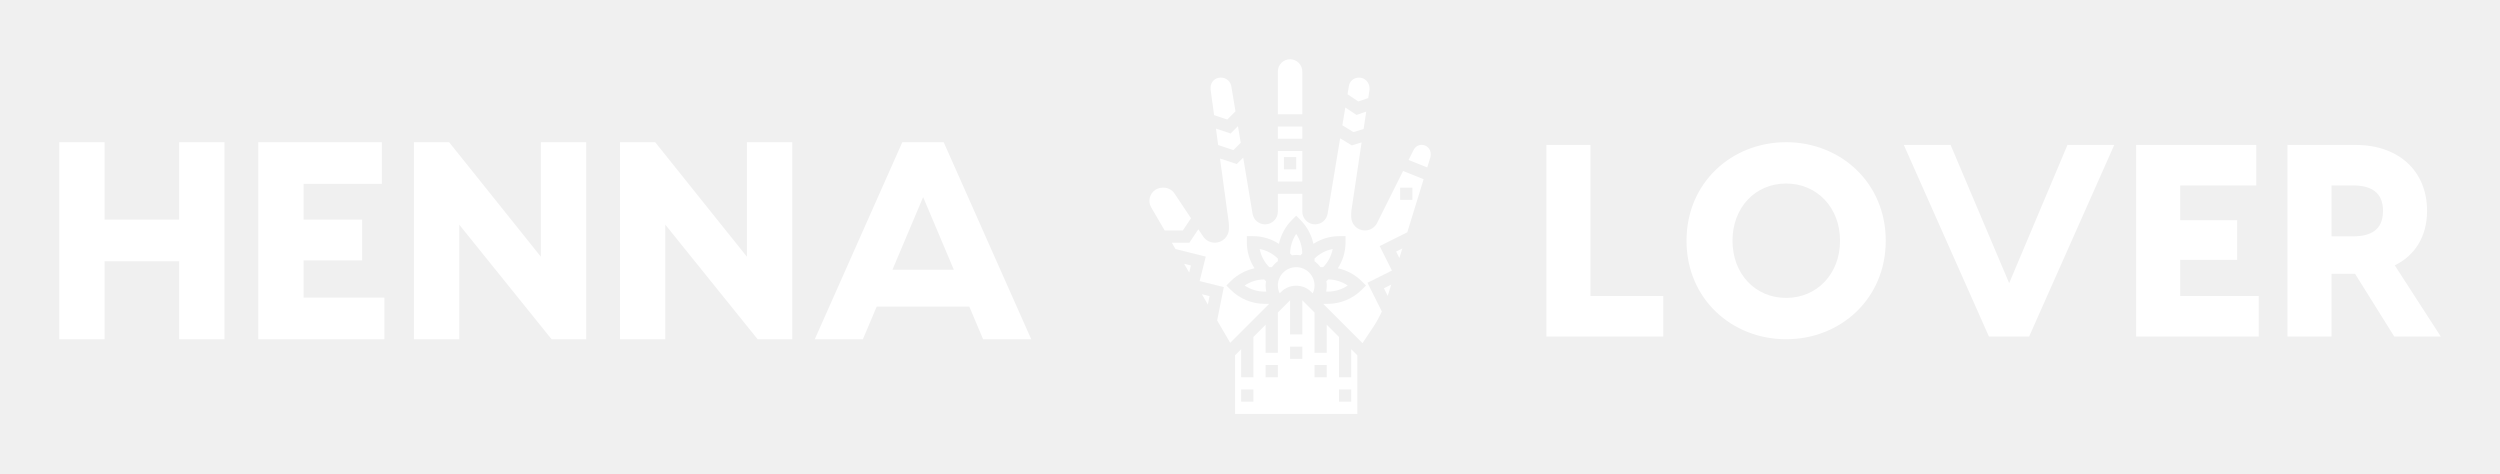
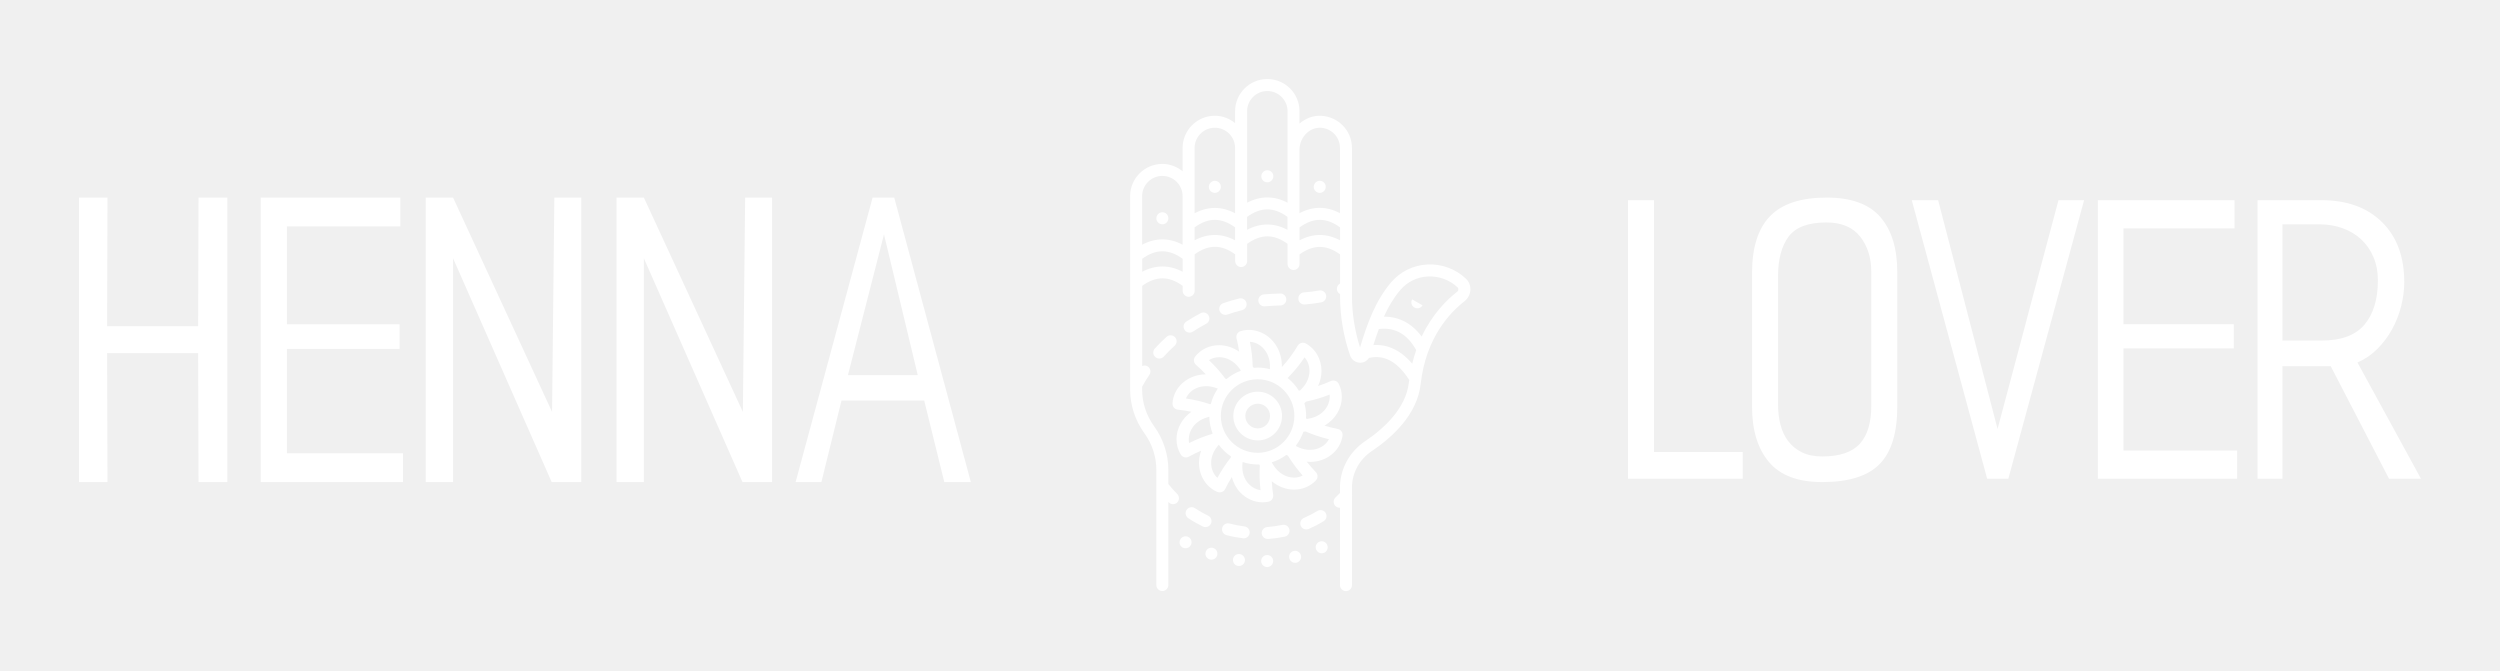
- <svg xmlns="http://www.w3.org/2000/svg" version="1.1" width="3149.273" height="596.063" viewBox="0 0 3149.273 596.063">
-   <g transform="scale(7.463634) translate(10, 10)">
-     <defs id="SvgjsDefs3596" />
-     <g id="SvgjsG3597" featureKey="nameLeftFeature-0" transform="matrix(2.375486,0,0,2.375486,-2.850583,-0.2529156)" fill="#fff">
-       <path d="M9.72 6 l3.22 0 l0 14 l-3.22 0 l0 -5.54 l-5.3 0 l0 5.54 l-3.22 0 l0 -14 l3.22 0 l0 5.5 l5.3 0 l0 -5.5 z M18.56 17.04 l5.74 0 l0 2.96 l-6.14 0 l-2.82 0 l0 -14 l3.22 0 l5.56 0 l0 2.96 l-5.56 0 l0 2.54 l4.16 0 l0 2.9 l-4.16 0 l0 2.64 z M35.42 6 l3.22 0 l0 14 l-2.46 0 l-6.56 -8.14 l0 8.14 l-3.22 0 l0 -14 l2.5 0 l6.52 8.14 l0 -8.14 z M50.06 6 l3.22 0 l0 14 l-2.46 0 l-6.56 -8.14 l0 8.14 l-3.22 0 l0 -14 l2.5 0 l6.52 8.14 l0 -8.14 z M66.84 20 l-0.98 -2.32 l-6.58 0 l-0.98 2.32 l-3.42 0 l6.22 -14 l2.94 0 l6.22 14 l-3.42 0 z M60.4 15.06 l4.36 0 l-2.18 -5.16 z" />
+ <svg xmlns="http://www.w3.org/2000/svg" version="1.1" width="3202.471" height="858.475" viewBox="0 0 3202.471 858.475">
+   <g transform="scale(10.12353) translate(10, 10)">
+     <defs id="SvgjsDefs2612" />
+     <g id="SvgjsG2613" featureKey="nameLeftFeature-0" transform="matrix(2.4,0,0,2.4,0,3.000003)" fill="#fff">
+       <path d="M7.82 20 l-1.52 0 l-0.02 -6.8 l-4.8 0 l0.02 6.8 l-1.5 0 l0 -15 l1.5 0 l-0.02 6.78 l4.8 0 l0.02 -6.78 l1.52 0 l0 15 z M17.08 20 l-7.5 0 l0 -15 l7.36 0 l0 1.52 l-5.98 0 l0 5.16 l5.94 0 l0 1.3 l-5.94 0 l0 5.5 l6.12 0 l0 1.52 z M26.48 20 l-1.56 0 l-5.2 -11.8 l0 11.8 l-1.44 0 l0 -15 l1.44 0 l5.22 11.3 l0.12 -11.3 l1.42 0 l0 15 z M36.54 20 l-1.56 0 l-5.2 -11.8 l0 11.8 l-1.44 0 l0 -15 l1.44 0 l5.22 11.3 l0.12 -11.3 l1.42 0 l0 15 z M47.02 20 l-1.4 0 l-1.06 -4.3 l-4.36 0 l-1.06 4.3 l-1.36 0 l4.06 -15 l1.14 0 z M44.22 14.36 l-1.78 -7.42 l-1.9 7.42 l3.68 0 z" />
    </g>
-     <g id="SvgjsG3598" featureKey="inlineSymbolFeature-0" transform="matrix(1.032108,0,0,1.032108,174.711,-3.096323)" fill="#fff">
+     <g id="SvgjsG2614" featureKey="inlineSymbolFeature-0" transform="matrix(1.012342,0,0,1.012342,117.0759,-5.061709)" fill="#fff">
      <g>
-         <polygon points="19.875,14.345 20.24,17.026 22.729,17.855 23.93,16.656 23.477,13.938 22.271,15.145  " />
-         <path d="M15.798,29l-2.696-4.043C12.703,24.357,12.034,24,11.314,24h-0.166C9.964,24,9,24.964,9,26.148   c0,0.38,0.102,0.755,0.293,1.084L11.491,31h2.974L15.798,29z" />
-         <path d="M19.574,12.137l2.156,0.718l1.343-1.342L22.391,7.42C22.253,6.598,21.54,6,20.694,6c-0.498,0-0.908,0.17-1.217,0.479   S19,7.197,19,7.633v0.184c0,0.077,0.005,0.153,0.016,0.229L19.574,12.137z" />
-         <polygon points="15.501,37.874 15.787,36.728 14.669,36.448  " />
-         <polygon points="18.557,43.114 18.832,41.739 17.571,41.424  " />
-         <rect x="30" y="14" width="4" height="2" />
-         <path d="M34,18h-4v5h4V18z M33,21h-2v-2h2V21z" />
-         <path d="M44.786,9.351l0.195-1.3C44.994,7.964,45,7.882,45,7.798C45,6.769,44.229,6,43.281,6c-0.857,0-1.529,0.569-1.66,1.354   l-0.229,1.373l1.755,1.17L44.786,9.351z" />
-         <polygon points="44.028,14.402 44.453,11.57 42.853,12.104 41.032,10.89 40.547,13.799 42.363,14.912  " />
-         <path d="M34,5c0-1.103-0.897-2-2-2s-2,0.897-2,2v7h4V5z" />
-         <path d="M42,55h-2v-6.586l-2-2V51h-2v-6.586l-2-2V48h-2v-5.586l-2,2V51h-2v-4.586l-2,2V55h-2v-4.586l-1,1V61h20v-9.586l-1-1V55z    M26,59h-2v-2h2V59z M30,55h-2v-2h2V55z M34,52h-2v-2h2V52z M38,55h-2v-2h2V55z M42,59h-2v-2h2V59z" />
-         <path d="M36,36h-0.031c0.393,0.292,0.739,0.638,1.031,1.031V37h0.407c0.81-0.828,1.348-1.852,1.561-2.968   c-1.115,0.213-2.139,0.751-2.968,1.56V36z" />
-         <path d="M29,37v0.031c0.292-0.393,0.638-0.739,1.031-1.031H30v-0.407c-0.828-0.81-1.852-1.348-2.968-1.561   c0.213,1.115,0.751,2.139,1.56,2.968H29z" />
-         <path d="M28.051,39.294l-0.289-0.289c-1.138,0.013-2.256,0.364-3.194,0.995c0.957,0.644,2.1,1,3.261,1h0.273   C28.035,40.674,28,40.34,28,40c0-0.25,0.038-0.489,0.074-0.729L28.051,39.294z" />
-         <path d="M33,31.567c-0.631,0.939-0.982,2.056-0.995,3.195l0.289,0.289l-0.023,0.023C32.511,35.038,32.75,35,33,35   s0.489,0.038,0.729,0.074l-0.023-0.023l0.289-0.289C33.982,33.624,33.631,32.506,33,31.567z" />
-         <path d="M30,40c0,0.454,0.11,0.888,0.3,1.286L30.586,41c1.289-1.289,3.539-1.289,4.828,0l0.286,0.286C35.89,40.888,36,40.454,36,40   c0-1.654-1.346-3-3-3S30,38.346,30,40z" />
-         <polygon points="49.873,35.511 50.357,33.94 49.342,34.447  " />
-         <path d="M53.528,17c-0.562,0-1.066,0.312-1.317,0.813l-0.831,1.661l3.052,1.221l0.503-1.634C54.978,18.921,55,18.774,55,18.628   v-0.156C55,17.66,54.34,17,53.528,17z" />
-         <path d="M46.235,29.765C45.854,30.526,45.088,31,44.236,31C43.003,31,42,29.997,42,28.764v-0.672c0-0.108,0.009-0.218,0.024-0.326   l1.675-11.172l-1.614,0.494l-1.894-1.161L38.137,28.26C37.969,29.269,37.105,30,36.083,30C34.935,30,34,29.065,34,27.917V25h-4   v2.917C30,29.065,29.065,30,27.917,30c-1.022,0-1.886-0.729-2.053-1.734l-1.531-9.185l-1.063,1.064l-2.729-0.91l1.438,10.543   C21.993,29.883,22,29.984,22,30.089v0.608C22,31.967,20.967,33,19.697,33c-0.772,0-1.488-0.384-1.916-1.026L17,30.802L15.535,33   h-2.878l0.604,1.035l4.952,1.237l-1.001,4l3.956,0.988l-1.092,5.457l2.134,3.658L28.586,43h-0.758   c-2.061,0-4.078-0.836-5.535-2.293L21.586,40l0.707-0.707c1.065-1.065,2.431-1.794,3.894-2.111   c-0.816-1.256-1.258-2.72-1.258-4.253v-1h1c1.533,0,2.997,0.442,4.253,1.258c0.317-1.462,1.046-2.829,2.111-3.894L33,28.586   l0.707,0.707c1.065,1.065,1.794,2.431,2.111,3.894c1.256-0.816,2.72-1.258,4.253-1.258h1v1c0,1.533-0.442,2.997-1.258,4.253   c1.462,0.317,2.828,1.046,3.894,2.111L44.414,40l-0.707,0.707C42.25,42.164,40.232,43,38.172,43h-0.758l6.43,6.43l1.706-2.559   c0.557-0.836,1.038-1.714,1.455-2.623l-2.348-4.695l4-2l-2-4l4.512-2.256l2.672-8.683l-3.359-1.344L46.235,29.765z M52,26h-2v-2h2   V26z" />
-         <polygon points="47.969,41.701 48.539,39.849 47.342,40.447  " />
-         <path d="M38.172,41c1.161,0,2.304-0.356,3.261-1c-0.939-0.631-2.056-0.982-3.195-0.995l-0.289,0.289l-0.023-0.023   C37.962,39.511,38,39.75,38,40c0,0.34-0.035,0.674-0.101,1H38.172z" />
+         <path d="M57.71,29.96c-1.28-1.22-3.03-1.87-4.81-1.78c-1.76,0.09-3.37,0.87-4.52,2.2c-1.99,2.32-3.01,5.18-3.91,8.17   c-0.65-2.01-1.01-4.27-1.01-6.4V13.62c0-1.07-0.43-2.11-1.18-2.84c-0.69-0.7-1.62-1.12-2.61-1.18c-1.01-0.07-1.98,0.29-2.77,0.97   V9.03C36.91,6.81,35.1,5,32.88,5s-4.03,1.81-4.03,4.03v1.48c-0.69-0.57-1.57-0.92-2.53-0.92c-2.22,0-4.03,1.81-4.03,4.03v2.91   c-0.69-0.56-1.57-0.92-2.53-0.92c-2.22,0-4.03,1.81-4.03,4.03v23.54c0,0,0,0.01,0,0.01v0.59c0,1.98,0.62,3.88,1.78,5.49   c0.98,1.35,1.5,2.94,1.5,4.61v7c0,0,0,0.01,0,0.01c0,0.01,0,0.01,0,0.01v7.35c0,0.41,0.34,0.75,0.75,0.75s0.75-0.34,0.75-0.75   V57.86c0.02,0.02,0.03,0.04,0.05,0.06c0.15,0.14,0.34,0.22,0.53,0.22c0.19,0,0.39-0.07,0.53-0.22c0.29-0.3,0.29-0.77-0.01-1.06   c-0.39-0.39-0.76-0.81-1.1-1.24v-1.73c0-1.98-0.62-3.88-1.78-5.49c-0.98-1.35-1.5-2.94-1.5-4.61v-0.33   c0.28-0.51,0.58-1.01,0.91-1.49c0.23-0.34,0.14-0.81-0.2-1.04c-0.22-0.15-0.48-0.15-0.7-0.06V30.85c1.72-1.25,3.34-1.25,5.06,0   v0.62c0,0.41,0.34,0.75,0.75,0.75s0.75-0.34,0.75-0.75v-4.56c1.72-1.25,3.34-1.25,5.06,0v0.84c0,0.41,0.34,0.75,0.75,0.75   s0.75-0.34,0.75-0.75v-2.15c1.72-1.25,3.34-1.25,5.05,0v2.52c0,0.41,0.34,0.75,0.75,0.75c0.1,0,0.2-0.02,0.29-0.06   c0.27-0.11,0.46-0.38,0.46-0.69v-1.2c1.72-1.25,3.34-1.25,5.06,0v3.65c-0.36,0.19-0.5,0.64-0.31,1c0.07,0.14,0.18,0.24,0.31,0.31   v0.28c0,2.49,0.45,5.12,1.27,7.42c0.19,0.54,0.69,0.88,1.28,0.88c0.45-0.01,0.84-0.25,1.07-0.6c1.91-0.44,3.56,0.47,5.03,2.76   c-0.01,0.11-0.03,0.21-0.05,0.32c-0.37,3.27-3.18,5.79-5.47,7.33c-1.96,1.32-3.14,3.48-3.14,5.8v0.67   c-0.18,0.19-0.36,0.37-0.55,0.55c-0.3,0.28-0.32,0.76-0.04,1.06c0.15,0.16,0.35,0.24,0.55,0.24c0.01,0,0.03-0.01,0.04-0.01v3.13   c0,0,0,0,0,0.01s0,0,0,0.01v6.53c0,0.41,0.34,0.75,0.75,0.75s0.75-0.34,0.75-0.75V57.16c0.02-0.1,0.02-0.2,0-0.3v-0.8   c0-1.81,0.92-3.51,2.47-4.55c2.56-1.72,5.7-4.57,6.12-8.41c0.65-5.8,3.71-8.96,5.48-10.33c0.43-0.34,0.7-0.85,0.73-1.4   C58.29,30.84,58.09,30.32,57.71,29.96z M37.79,11.77c0.5-0.48,1.14-0.71,1.79-0.68c0.62,0.04,1.2,0.3,1.64,0.74   c0.47,0.46,0.74,1.11,0.74,1.78v8.16c-1.67-0.89-3.39-0.89-5.06,0V13.8C36.91,13.04,37.23,12.3,37.79,11.77z M30.35,9.03   c0-1.39,1.13-2.53,2.53-2.53c1.39,0,2.53,1.13,2.53,2.53v4.77c0,0.01,0,0.02,0,0.02v6.64c-1.67-0.88-3.38-0.88-5.05,0v-6.85V9.03z    M23.79,13.62c0-1.39,1.13-2.53,2.53-2.53s2.53,1.13,2.53,2.53v8.16c-1.67-0.89-3.38-0.89-5.06,0v-2.14V13.62z M19.76,17.11   c1.39,0,2.53,1.13,2.53,2.53v6.07c-1.67-0.89-3.38-0.89-5.06,0v-6.07C17.24,18.24,18.37,17.11,19.76,17.11z M17.24,29.09v-1.62   c1.72-1.25,3.34-1.25,5.06,0v1.62C20.62,28.21,18.91,28.21,17.24,29.09z M23.79,25.16v-1.62c1.72-1.25,3.34-1.25,5.06,0v1.62   C27.18,24.27,25.46,24.27,23.79,25.16z M30.35,23.85v-1.62c1.72-1.25,3.34-1.25,5.05,0v1.62C33.73,22.96,32.02,22.96,30.35,23.85z    M36.91,25.16v-1.62c1.72-1.25,3.34-1.25,5.06,0v1.62C40.29,24.27,38.58,24.27,36.91,25.16z M46.14,38.25   c0.21-0.68,0.43-1.35,0.68-2c2-0.25,3.54,0.61,4.67,2.63c-0.19,0.54-0.35,1.1-0.5,1.7C49.33,38.64,47.6,38.15,46.14,38.25z    M56.62,31.58c-1.26,0.97-3.1,2.77-4.45,5.61c-1.22-1.65-2.82-2.49-4.72-2.49c0.55-1.21,1.21-2.34,2.06-3.34   c0.88-1.02,2.11-1.62,3.45-1.68c1.37-0.06,2.72,0.43,3.7,1.36c0.09,0.08,0.09,0.19,0.09,0.25C56.76,31.41,56.7,31.52,56.62,31.58z" />
+         <path d="M39.43,19.23c0.41,0,0.75-0.34,0.75-0.75v-0.02c0-0.41-0.34-0.74-0.75-0.74s-0.75,0.35-0.75,0.76S39.02,19.23,39.43,19.23z   " />
+         <path d="M51.24,33.55c0.12,0.08,0.26,0.11,0.39,0.11c0.25,0,0.49-0.12,0.63-0.34c0-0.01,0.01-0.02,0.02-0.03l-1.3-0.75   C50.78,32.89,50.9,33.34,51.24,33.55z" />
+         <path d="M32.88,17.91c0.41,0,0.75-0.34,0.75-0.75v-0.02c0-0.41-0.34-0.74-0.75-0.74s-0.75,0.35-0.75,0.76S32.46,17.91,32.88,17.91z   " />
+         <path d="M26.32,19.23c0.41,0,0.75-0.34,0.75-0.75v-0.02c0-0.41-0.34-0.74-0.75-0.74s-0.75,0.35-0.75,0.76S25.91,19.23,26.32,19.23z   " />
+         <path d="M19.76,23.16c0.41,0,0.75-0.34,0.75-0.75v-0.02c0-0.41-0.34-0.74-0.75-0.74s-0.75,0.35-0.75,0.76S19.35,23.16,19.76,23.16z   " />
+         <path d="M27.61,56.25c0.25-0.52,0.54-1.02,0.83-1.5c0.2,0.72,0.53,1.37,1.04,1.91c0.75,0.79,1.78,1.25,2.81,1.25   c0.25,0,0.5-0.03,0.74-0.08c0.39-0.09,0.64-0.46,0.58-0.85c-0.09-0.57-0.14-1.13-0.17-1.7c0.8,0.66,1.77,1.04,2.78,1.04   c1.06,0,2.03-0.41,2.73-1.15c0.28-0.29,0.27-0.75-0.01-1.04c-0.41-0.42-0.78-0.86-1.14-1.31c0.14,0.01,0.27,0.04,0.41,0.04   c2.08,0,3.8-1.38,4.07-3.28c0.06-0.4-0.21-0.77-0.6-0.84c-0.56-0.11-1.11-0.25-1.65-0.42c1.32-0.77,2.16-2.1,2.16-3.59   c0-0.59-0.13-1.14-0.39-1.64c-0.18-0.36-0.61-0.5-0.98-0.34c-0.52,0.24-1.05,0.44-1.6,0.62c0.28-0.6,0.43-1.23,0.43-1.88   c0-1.47-0.75-2.79-1.97-3.44c-0.35-0.19-0.79-0.06-1,0.28c-0.57,0.97-1.24,1.86-1.98,2.67c0-0.08,0-0.16,0-0.25   c-0.11-3.25-2.92-4.93-5.16-4.24c-0.38,0.12-0.61,0.52-0.51,0.9c0.14,0.55,0.25,1.11,0.33,1.67c-0.75-0.52-1.61-0.81-2.51-0.81   c-1.2,0-2.29,0.52-2.99,1.42c-0.25,0.32-0.2,0.77,0.1,1.03c0.44,0.37,0.84,0.77,1.23,1.19c-2.23,0.02-4.06,1.6-4.16,3.64   c-0.02,0.4,0.28,0.75,0.68,0.78c0.57,0.05,1.13,0.15,1.68,0.26c-1.15,0.81-1.86,2.06-1.86,3.43c0,0.71,0.18,1.36,0.54,1.93   c0.14,0.23,0.39,0.35,0.64,0.35c0.13,0,0.25-0.03,0.37-0.1c0.5-0.28,1.01-0.53,1.53-0.75c-0.18,0.49-0.27,1.01-0.27,1.53   c0,1.6,0.89,3.02,2.27,3.62c0.1,0.04,0.2,0.06,0.3,0.06C27.21,56.67,27.48,56.52,27.61,56.25z M27.07,47.11   c0-2.53,2.07-4.58,4.61-4.58c2.53,0,4.58,2.06,4.58,4.58c0,2.54-2.06,4.61-4.58,4.61C29.14,51.72,27.07,49.65,27.07,47.11z    M30.57,55.63c-0.58-0.61-0.87-1.46-0.81-2.39l0.03-0.37c0,0,0,0,0,0c0.6,0.2,1.24,0.31,1.9,0.31c0.06,0,0.11-0.01,0.17-0.01   c0.03,0.05,0.05,0.1,0.08,0.14c-0.06,1.02-0.03,2.05,0.09,3.08C31.49,56.32,30.97,56.05,30.57,55.63z M36.22,54.82   c-1.01,0-1.97-0.58-2.56-1.53l-0.21-0.34c0-0.02,0-0.03,0.01-0.05c0.66-0.2,1.26-0.52,1.8-0.92l0.2,0.1   c0.53,0.87,1.15,1.7,1.84,2.48C36.98,54.73,36.61,54.82,36.22,54.82z M38.21,51.35c-0.45,0-0.92-0.1-1.34-0.28l-0.36-0.16   c-0.02-0.03-0.03-0.06-0.05-0.1c0.4-0.52,0.71-1.1,0.93-1.72c0.09-0.01,0.18-0.02,0.27-0.04c0.93,0.41,1.91,0.73,2.92,0.97   C40.17,50.82,39.27,51.35,38.21,51.35z M40.68,44.72c0,1.05-0.77,2.34-2.47,2.7c-0.12,0.02-0.24,0.05-0.36,0.07   c-0.05-0.02-0.09-0.05-0.14-0.07c0.01-0.1,0.02-0.21,0.02-0.31c0-0.55-0.08-1.09-0.22-1.59c0.07-0.07,0.14-0.13,0.21-0.2   c1.02-0.21,2.01-0.5,2.95-0.88C40.68,44.53,40.68,44.63,40.68,44.72z M37.53,39.79c0.39,0.43,0.62,1.02,0.62,1.68   c0,0.78-0.32,1.55-0.91,2.18c-0.08,0.09-0.17,0.19-0.26,0.27c-0.05,0.01-0.11,0.02-0.16,0.03c-0.37-0.6-0.85-1.14-1.4-1.58   C36.19,41.59,36.91,40.74,37.53,39.79z M33.21,40.78c0,0.16,0,0.33,0,0.49c-0.49-0.13-1-0.2-1.52-0.2c-0.17,0-0.34,0.01-0.51,0.03   c-0.04-0.06-0.09-0.13-0.13-0.19c-0.02-1.02-0.14-2.04-0.35-3.06C31.9,37.89,33.15,38.99,33.21,40.78z M26.87,39.77   c0.93,0,1.82,0.48,2.46,1.32c0.08,0.1,0.15,0.2,0.22,0.3c0,0.03,0,0.05,0,0.08c-0.65,0.24-1.25,0.59-1.77,1.03   c-0.05-0.02-0.11-0.04-0.16-0.06c-0.6-0.82-1.28-1.59-2.04-2.3C25.95,39.9,26.39,39.77,26.87,39.77z M26.34,43.57   c0.12,0.04,0.23,0.08,0.35,0.12c0,0,0,0,0,0c-0.4,0.58-0.69,1.22-0.87,1.92c-0.04,0.01-0.08,0.02-0.12,0.03   c-0.97-0.33-1.97-0.56-2.99-0.71C23.19,43.75,24.68,43.04,26.34,43.57z M23.06,50.02c0-1.01,0.69-2.23,2.24-2.71   c0.11-0.03,0.22-0.07,0.33-0.1c0.01,0.74,0.16,1.44,0.41,2.09c-0.02,0.02-0.04,0.04-0.06,0.06c-0.98,0.29-1.95,0.67-2.87,1.14   C23.07,50.35,23.06,50.19,23.06,50.02z M26.64,54.85c-0.49-0.44-0.78-1.11-0.78-1.86c0-0.71,0.25-1.4,0.74-2.02   c0.07-0.09,0.14-0.18,0.21-0.26c0.42,0.57,0.93,1.06,1.52,1.46l-0.01,0.13C27.7,53.08,27.14,53.93,26.64,54.85z" />
+         <path d="M31.69,50.17c1.67,0,3.03-1.37,3.03-3.06c0-1.67-1.36-3.03-3.03-3.03c-1.69,0-3.06,1.36-3.06,3.03   C28.63,48.8,30,50.17,31.69,50.17z M31.69,45.58c0.84,0,1.53,0.68,1.53,1.53c0,0.86-0.68,1.56-1.53,1.56   c-0.86,0-1.56-0.7-1.56-1.56C30.13,46.28,30.84,45.58,31.69,45.58z" />
+         <path d="M39.36,62.85c-0.01,0-0.01,0-0.01,0c-0.37,0.18-0.53,0.63-0.35,1c0.13,0.27,0.4,0.43,0.68,0.43c0.1,0,0.21-0.03,0.32-0.07   c0.37-0.18,0.53-0.63,0.35-1C40.18,62.83,39.73,62.67,39.36,62.85z" />
+         <path d="M32.82,64.5c-0.41,0.02-0.73,0.38-0.71,0.79c0.02,0.4,0.36,0.71,0.75,0.71c0.02,0,0.03,0,0.04,0   c0.42-0.02,0.73-0.38,0.71-0.79C33.59,64.79,33.23,64.48,32.82,64.5z" />
+         <path d="M36.17,63.99c-0.4,0.1-0.65,0.51-0.54,0.91c0.08,0.34,0.39,0.57,0.72,0.57c0.06,0,0.12-0.01,0.19-0.02   c0.4-0.1,0.64-0.51,0.54-0.91C36.98,64.13,36.57,63.89,36.17,63.99z" />
+         <path d="M29.43,64.38c-0.41-0.06-0.79,0.23-0.84,0.64c-0.05,0.41,0.23,0.79,0.65,0.84c0.03,0.01,0.06,0.01,0.09,0.01   c0.38,0,0.7-0.28,0.75-0.65C30.13,64.81,29.84,64.43,29.43,64.38z" />
+         <path d="M23.03,62.25c-0.36-0.2-0.82-0.07-1.02,0.29c-0.21,0.36-0.08,0.82,0.28,1.02c0.12,0.06,0.25,0.09,0.37,0.09   c0.26,0,0.52-0.13,0.65-0.38C23.52,62.91,23.39,62.45,23.03,62.25z" />
+         <path d="M26.13,63.62c-0.4-0.13-0.82,0.08-0.95,0.48c-0.13,0.39,0.08,0.81,0.48,0.94h-0.01c0.08,0.03,0.16,0.04,0.24,0.04   c0.32,0,0.61-0.2,0.71-0.51C26.73,64.17,26.52,63.75,26.13,63.62z" />
+         <path d="M25.83,60.58c0.18-0.37,0.03-0.82-0.35-1c-0.56-0.27-1.12-0.59-1.65-0.94c-0.34-0.23-0.81-0.13-1.04,0.21   c-0.23,0.35-0.13,0.81,0.21,1.04c0.58,0.39,1.2,0.74,1.82,1.04c0.11,0.05,0.22,0.08,0.33,0.08C25.44,61,25.7,60.85,25.83,60.58z" />
+         <path d="M35.64,61.31c-0.08-0.41-0.49-0.67-0.89-0.58c-0.62,0.13-1.25,0.22-1.88,0.27c-0.41,0.03-0.72,0.39-0.69,0.8   c0.03,0.39,0.36,0.69,0.75,0.69c0.02,0,0.04,0,0.06,0c0.7-0.05,1.4-0.15,2.08-0.29C35.46,62.11,35.72,61.71,35.64,61.31z" />
+         <path d="M30.02,60.92c-0.63-0.08-1.25-0.2-1.87-0.36c-0.4-0.11-0.81,0.14-0.91,0.54s0.14,0.81,0.54,0.91   c0.67,0.18,1.37,0.31,2.06,0.39c0.03,0,0.06,0.01,0.09,0.01c0.37,0,0.7-0.28,0.74-0.66C30.72,61.35,30.43,60.97,30.02,60.92z" />
+         <path d="M40.17,59.24c-0.21-0.35-0.68-0.47-1.03-0.25c-0.54,0.33-1.11,0.62-1.69,0.87c-0.38,0.17-0.55,0.61-0.39,0.99   c0.12,0.28,0.4,0.45,0.69,0.45c0.1,0,0.2-0.02,0.3-0.06c0.64-0.28,1.27-0.6,1.86-0.97C40.27,60.06,40.39,59.6,40.17,59.24z" />
+         <path d="M23.58,36.57c0.53-0.35,1.09-0.68,1.66-0.98c0.37-0.19,0.51-0.65,0.31-1.01c-0.19-0.37-0.65-0.51-1.01-0.31   c-0.61,0.32-1.21,0.68-1.79,1.05c-0.35,0.23-0.44,0.69-0.21,1.04c0.14,0.22,0.38,0.34,0.63,0.34   C23.31,36.7,23.45,36.66,23.58,36.57z" />
+         <path d="M32.57,33.41c0.65-0.06,1.3-0.09,1.96-0.11c0.41-0.01,0.74-0.36,0.72-0.77c-0.01-0.41-0.37-0.75-0.77-0.72   c-0.68,0.02-1.36,0.05-2.04,0.11c-0.41,0.04-0.72,0.4-0.68,0.81c0.03,0.39,0.36,0.68,0.75,0.68   C32.53,33.41,32.55,33.41,32.57,33.41z" />
+         <path d="M27.63,34.48c0.08,0,0.17-0.01,0.25-0.04c0.6-0.21,1.23-0.4,1.84-0.55c0.4-0.1,0.65-0.51,0.55-0.91   c-0.1-0.4-0.5-0.65-0.91-0.55c-0.67,0.16-1.33,0.36-1.99,0.59c-0.39,0.14-0.6,0.57-0.46,0.96C27.03,34.29,27.32,34.48,27.63,34.48z   " />
+         <path d="M21.35,37.28c-0.28-0.31-0.75-0.33-1.06-0.06c-0.51,0.46-1,0.95-1.47,1.46c-0.28,0.31-0.26,0.78,0.05,1.06   c0.14,0.13,0.32,0.2,0.51,0.2c0.2,0,0.41-0.08,0.55-0.24c0.43-0.48,0.89-0.93,1.36-1.36C21.6,38.06,21.63,37.58,21.35,37.28z" />
+         <path d="M37.5,33.18c0.02,0,0.04,0,0.06,0c0.76-0.06,1.44-0.15,2.07-0.27c0.41-0.08,0.67-0.47,0.6-0.88   c-0.08-0.41-0.48-0.67-0.88-0.6c-0.57,0.11-1.2,0.19-1.9,0.24c-0.41,0.03-0.72,0.39-0.69,0.81C36.78,32.88,37.11,33.18,37.5,33.18z   " />
      </g>
    </g>
-     <g id="SvgjsG3599" featureKey="nameRightFeature-0" transform="matrix(2.3095,0,0,2.3095,234.3716,0.6048988)" fill="#fff">
-       <path d="M10.42 17.04 l5.32 0 l0 2.96 l-8.54 0 l0 -14 l3.22 0 l0 11.04 z M24.72 5.8 c3.96 0 7.28 2.94 7.28 7.2 s-3.32 7.2 -7.28 7.2 s-7.28 -2.94 -7.28 -7.2 s3.32 -7.2 7.28 -7.2 z M24.72 17.18 c2.26 0 3.94 -1.76 3.94 -4.18 s-1.68 -4.18 -3.94 -4.18 s-3.92 1.76 -3.92 4.18 s1.66 4.18 3.92 4.18 z M45.28 6 l3.42 0 l-6.22 14 l-2.94 0 l-6.22 -14 l3.42 0 l4.28 10.1 z M53.52 17.04 l5.74 0 l0 2.96 l-6.14 0 l-2.82 0 l0 -14 l3.22 0 l5.56 0 l0 2.96 l-5.56 0 l0 2.54 l4.16 0 l0 2.9 l-4.16 0 l0 2.64 z M69.16 20 l-2.86 -4.58 l-1.72 0 l0 4.58 l-3.22 0 l0 -14 l4.98 0 c3.14 0 5.22 1.9 5.22 4.82 c0 1.86 -0.88 3.26 -2.36 3.98 l3.36 5.2 l-3.4 0 z M64.58 8.96 l0 3.72 l1.56 0 c1.3 0 2.2 -0.46 2.2 -1.86 c0 -1.38 -0.9 -1.86 -2.2 -1.86 l-1.56 0 z" />
+     <g id="SvgjsG2615" featureKey="nameRightFeature-0" transform="matrix(2.349869,0,0,2.349869,188.3394,3.579632)" fill="#fff">
+       <path d="M9.44 20 l-6.18 0 l0 -15 l1.4 0 l0 13.56 l4.78 0 l0 1.44 z M17.76 16.12 c0 1.413 -0.317 2.443 -0.95 3.09 s-1.663 0.97 -3.09 0.97 c-1.307 0 -2.263 -0.36 -2.87 -1.08 s-0.91 -1.713 -0.91 -2.98 l0 -7.2 c0 -1.373 0.323 -2.393 0.97 -3.06 s1.663 -1 3.05 -1 c1.32 0 2.283 0.35 2.89 1.05 s0.91 1.69 0.91 2.97 l0 7.24 z M16.36 16.08 l-0 -7.22 c0 -0.76 -0.2 -1.393 -0.6 -1.9 s-1.007 -0.76 -1.82 -0.76 c-0.973 0 -1.65 0.253 -2.03 0.76 s-0.57 1.22 -0.57 2.14 l0 6.9 c0 0.387 0.043 0.75 0.13 1.09 s0.227 0.637 0.42 0.89 s0.44 0.453 0.74 0.6 s0.663 0.22 1.09 0.22 c0.933 0 1.607 -0.227 2.02 -0.68 s0.62 -1.133 0.62 -2.04 z M27.82 5 l-4.08 15 l-1.14 0 l-4.06 -15 l1.42 0 l3.2 12.32 l3.28 -12.32 l1.38 0 z M36.06 20 l-7.5 0 l0 -15 l7.36 0 l0 1.52 l-5.98 0 l0 5.16 l5.94 0 l0 1.3 l-5.94 0 l0 5.5 l6.12 0 l0 1.52 z M45.96 20 l-1.72 -0 l-3.14 -6.06 l-2.6 0 l0 6.06 l-1.34 0 l0 -15 l3.44 0 c1.373 0 2.46 0.393 3.26 1.18 s1.2 1.867 1.2 3.24 c0 0.427 -0.057 0.86 -0.17 1.3 s-0.277 0.853 -0.49 1.24 s-0.477 0.737 -0.79 1.05 s-0.67 0.557 -1.07 0.73 z M43.64 9.32 c0 -0.467 -0.08 -0.887 -0.24 -1.26 s-0.38 -0.69 -0.66 -0.95 s-0.613 -0.46 -1 -0.6 s-0.807 -0.21 -1.26 -0.21 l-1.98 0 l0 6.26 l2.1 0 c1.067 0 1.84 -0.287 2.32 -0.86 s0.72 -1.367 0.72 -2.38 z" />
    </g>
  </g>
</svg>
